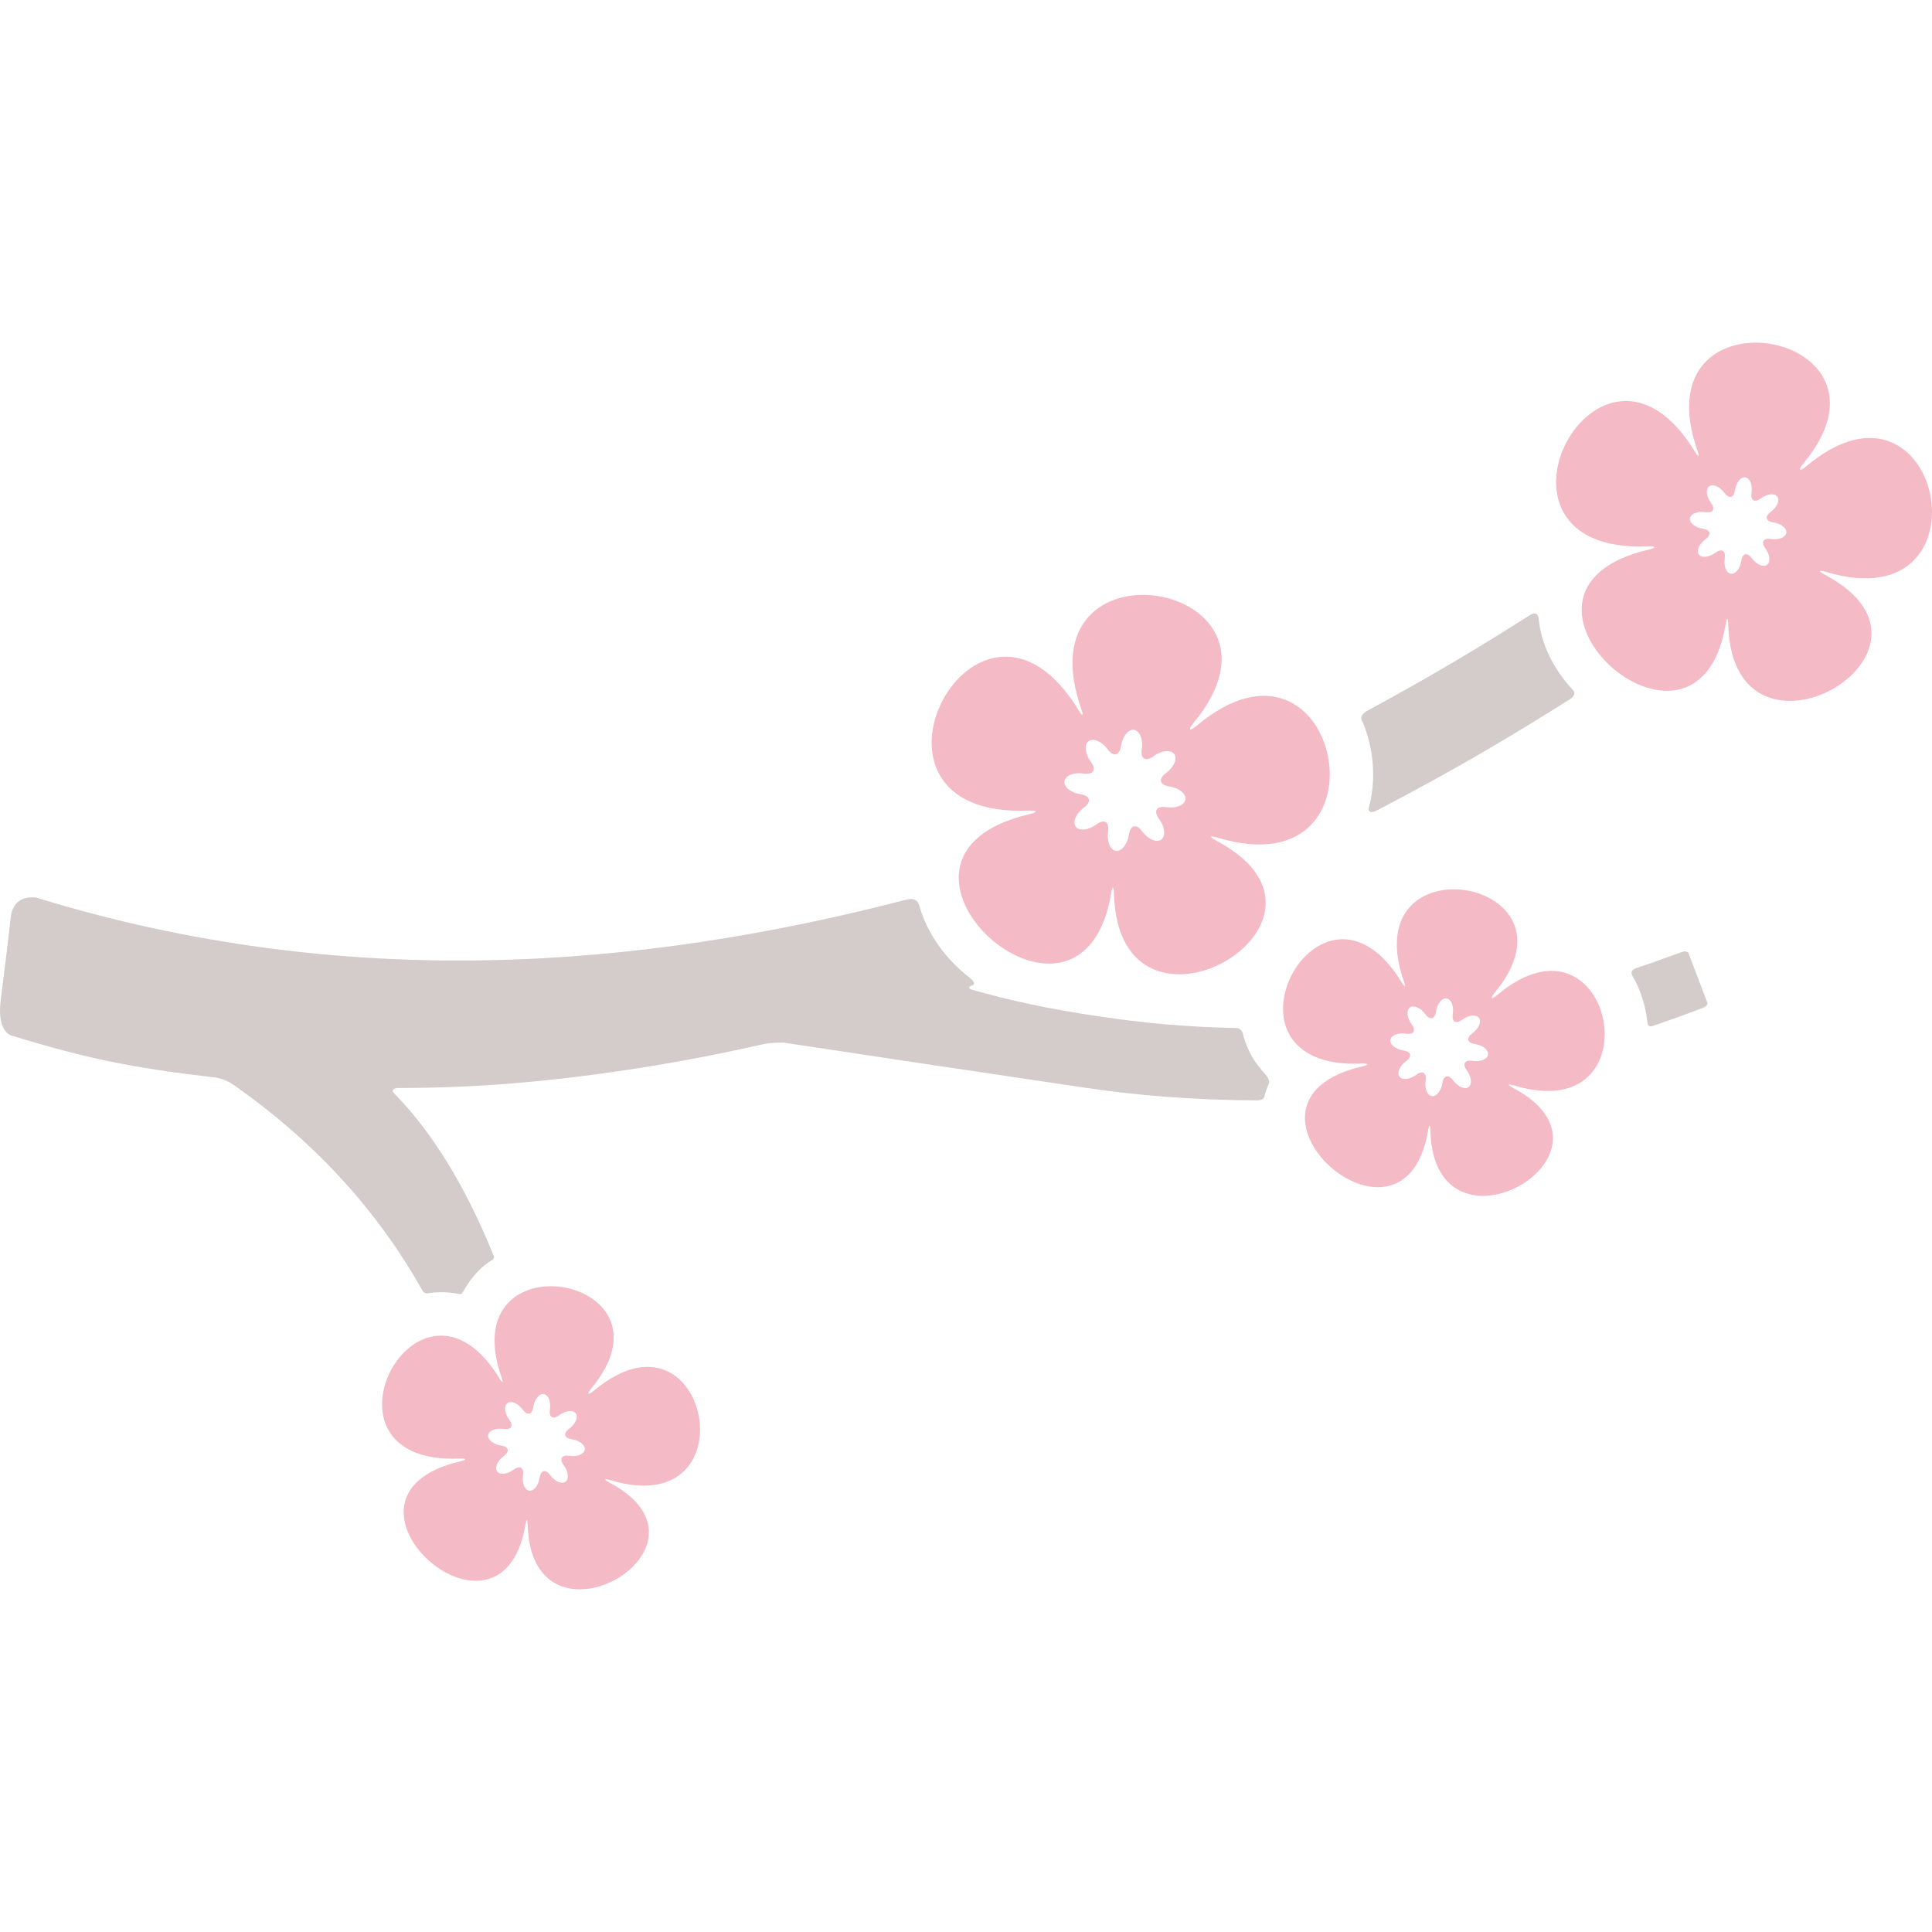
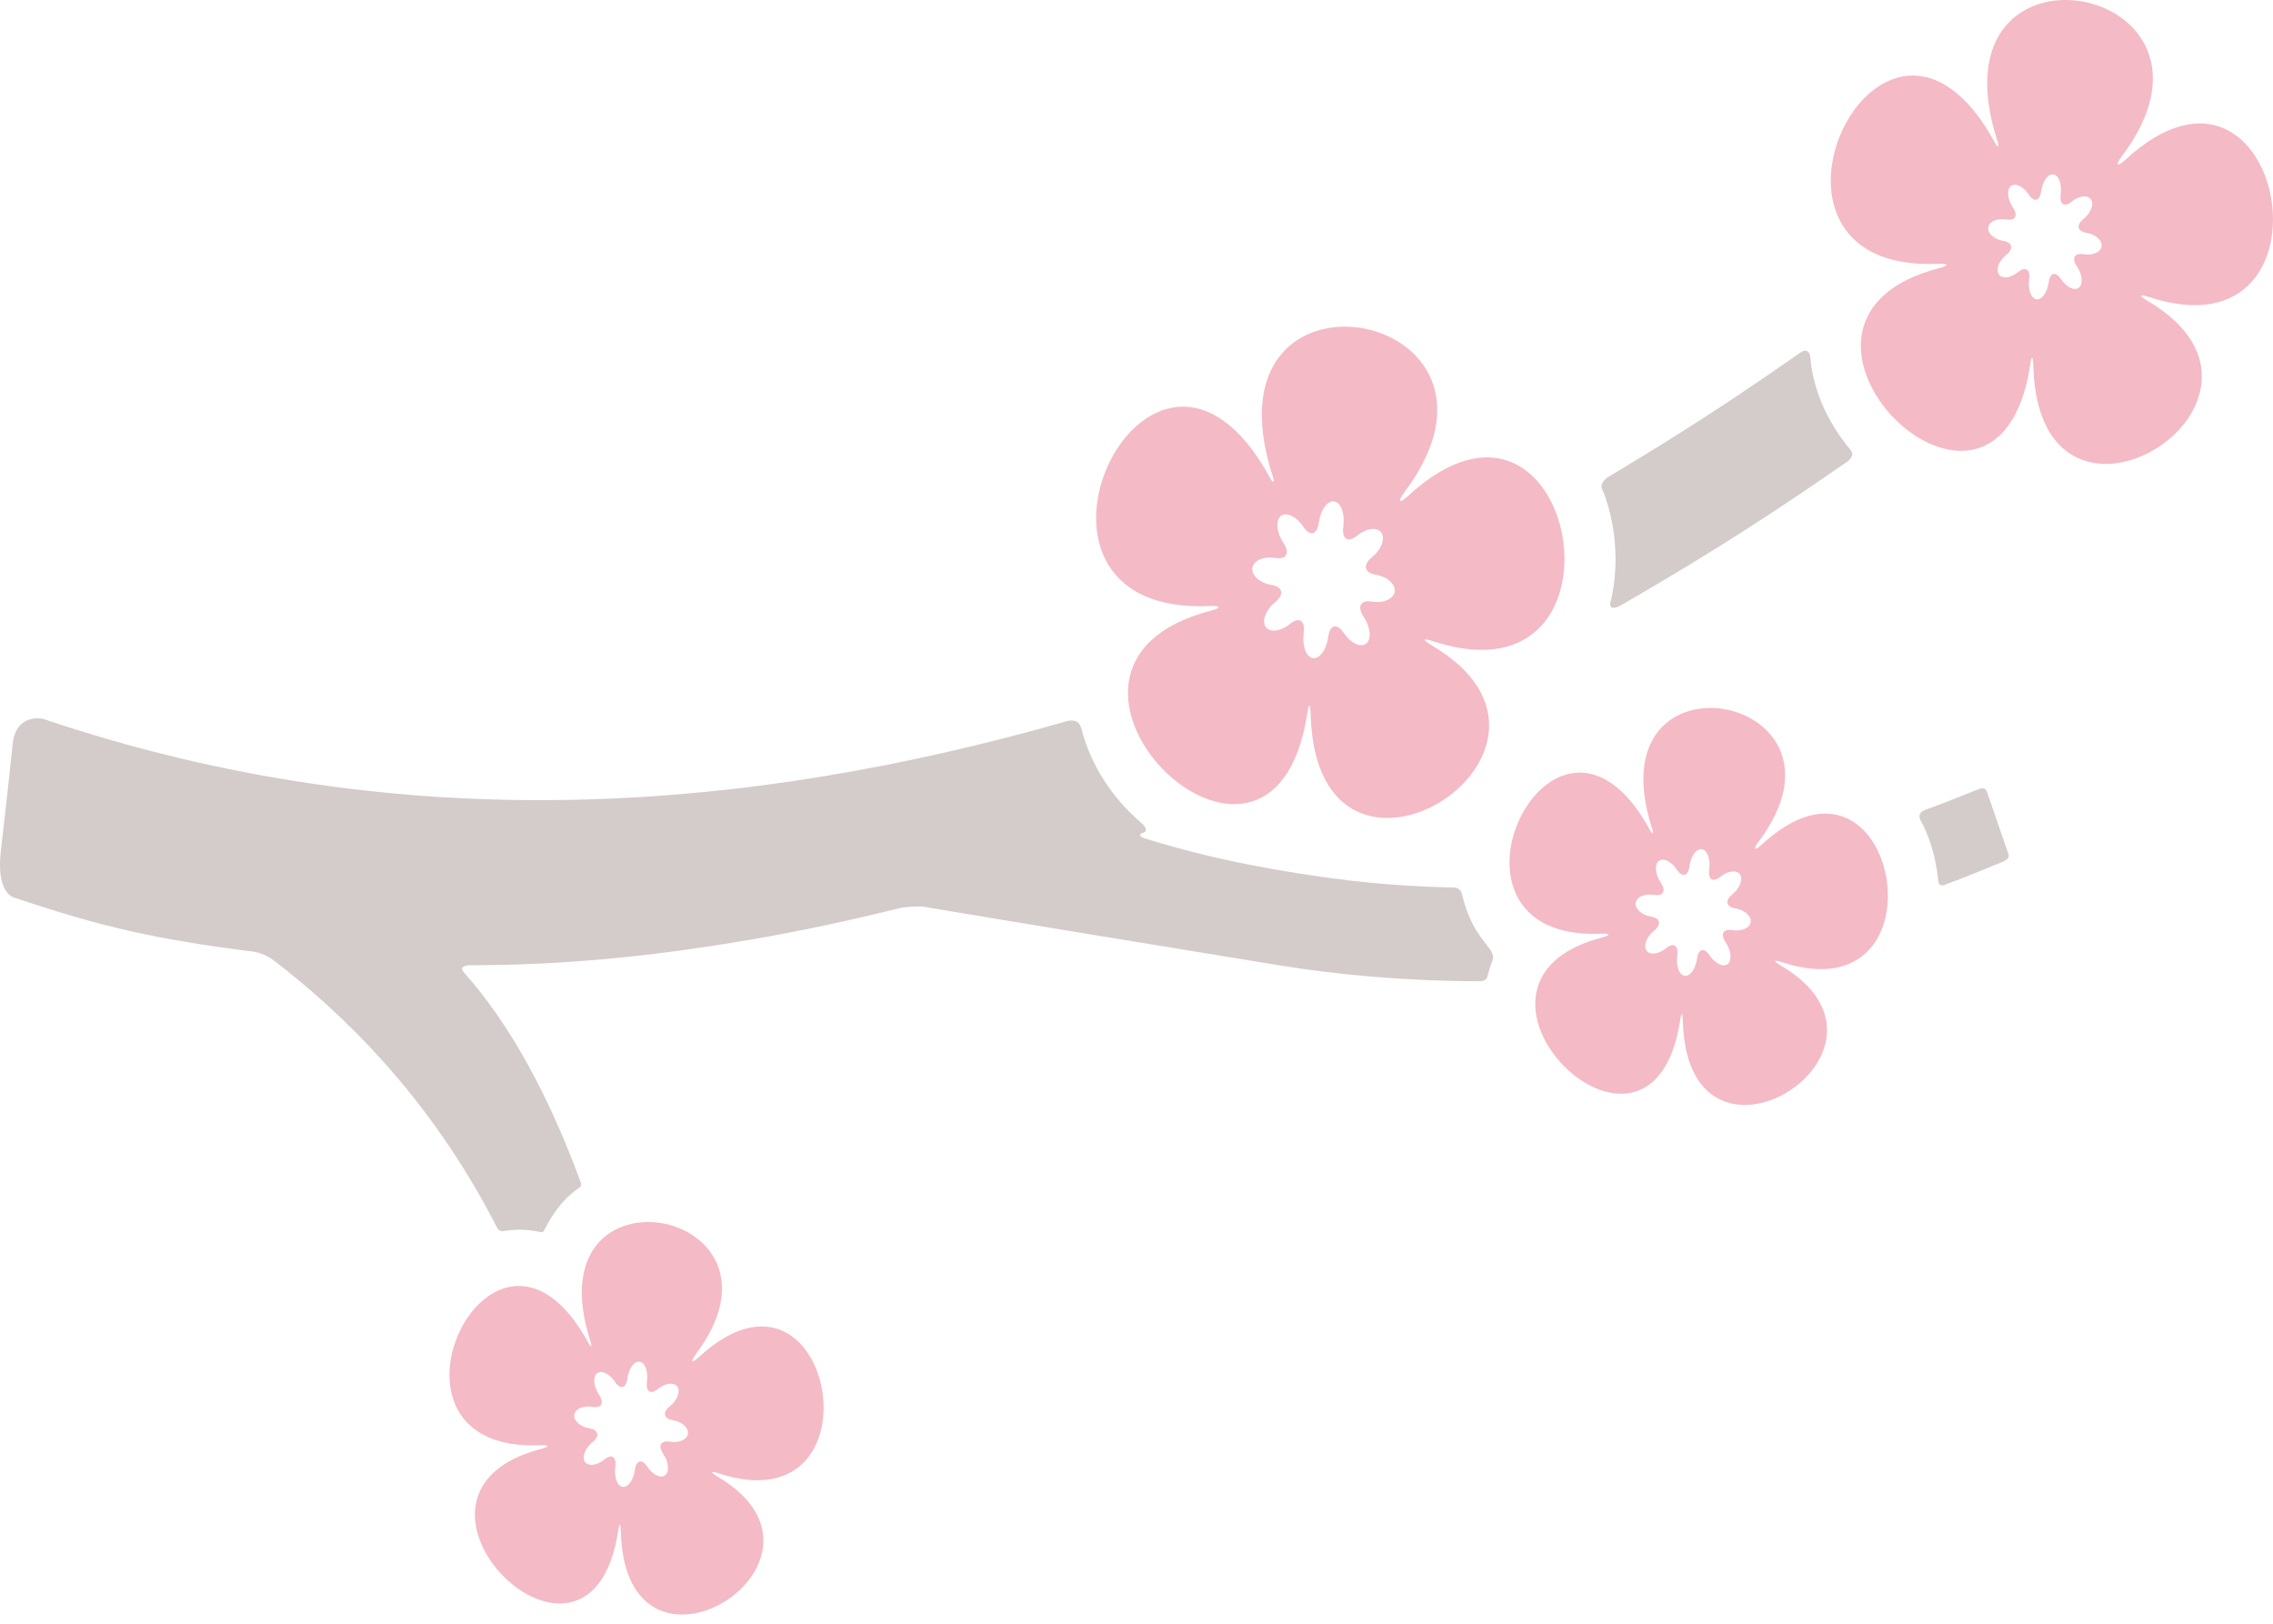
- <svg xmlns="http://www.w3.org/2000/svg" version="1.1" id="Capa_1" x="0px" y="0px" width="421.95px" height="421.95px" viewBox="0 0 421.95 421.95" style="enable-background:new 0 0 421.95 421.95;" xml:space="preserve">
-   <g>
-     <g>
-       <g id="Layer_5_46_">
-         <g>
-           <path d="M266.146,183.011c38.797,11.465,26.51-50.785-4.785-24.51c-1.541,1.295-2.043,1.016-0.678-0.635      c25.672-30.996-38.6-42.023-24.368-2.543c0.334,0.926,0.014,1.045-0.517,0.16c-22.221-37.119-54.038,23.451-11.018,21.551      c1.808-0.08,1.918,0.344,0.174,0.746c-40.99,9.488,11.184,56.52,17.734,17.27c0.306-1.828,0.551-1.553,0.616,0.41      c1.252,36.951,55.334,5.959,22.626-11.701C263.967,182.697,264.003,182.376,266.146,183.011z M254.688,176.291      c-2.128-0.32-2.822,0.832-1.546,2.564c1.275,1.73,1.491,3.76,0.478,4.508s-2.891-0.055-4.167-1.785s-2.585-1.408-2.906,0.719      c-0.319,2.127-1.604,3.715-2.851,3.525c-1.247-0.188-2.005-2.082-1.685-4.209s-0.833-2.822-2.562-1.545      c-1.73,1.277-3.76,1.492-4.509,0.477c-0.749-1.014,0.055-2.889,1.785-4.166c1.729-1.277,1.406-2.586-0.722-2.906      c-2.127-0.32-3.713-1.604-3.523-2.852c0.188-1.246,2.082-2.004,4.21-1.684c2.127,0.32,2.821-0.832,1.545-2.563      c-1.277-1.732-1.491-3.76-0.478-4.51c1.016-0.748,2.891,0.055,4.167,1.787c1.276,1.73,2.584,1.406,2.904-0.721      c0.321-2.127,1.604-3.713,2.852-3.525s2.006,2.082,1.685,4.209c-0.32,2.127,0.833,2.822,2.563,1.545      c1.729-1.277,3.761-1.492,4.508-0.477c0.749,1.016-0.055,2.891-1.784,4.168c-1.73,1.275-1.407,2.584,0.72,2.904      c2.128,0.32,3.714,1.604,3.525,2.852C258.708,175.854,256.815,176.611,254.688,176.291z" fill="rgba(216, 24, 66, 0.3)" />
-           <path d="M133.503,323.326c30.992,9.156,21.178-40.568-3.822-19.578c-1.231,1.033-1.633,0.811-0.541-0.508      c20.507-24.764-30.834-33.57-19.467-2.031c0.267,0.74,0.011,0.836-0.412,0.129c-17.75-29.654-43.168,18.732-8.8,17.215      c1.442-0.062,1.532,0.273,0.138,0.596c-32.745,7.578,8.934,45.15,14.168,13.797c0.244-1.463,0.439-1.24,0.492,0.326      c1.001,29.52,44.203,4.764,18.075-9.348C131.764,323.074,131.792,322.82,133.503,323.326z M124.352,317.956      c-1.699-0.256-2.254,0.666-1.234,2.049c1.021,1.383,1.191,3.004,0.381,3.602c-0.81,0.6-2.309-0.043-3.329-1.426      s-2.064-1.125-2.32,0.574c-0.257,1.699-1.281,2.967-2.277,2.816c-0.996-0.151-1.602-1.664-1.346-3.363      c0.257-1.699-0.665-2.254-2.048-1.234c-1.382,1.021-3.003,1.191-3.601,0.381c-0.599-0.811,0.043-2.309,1.426-3.326      c1.383-1.021,1.124-2.064-0.575-2.32c-1.699-0.258-2.966-1.281-2.816-2.277c0.15-0.996,1.664-1.602,3.362-1.346      c1.699,0.256,2.255-0.666,1.234-2.049c-1.02-1.384-1.191-3.002-0.381-3.604c0.811-0.598,2.309,0.045,3.329,1.43      c1.02,1.383,2.064,1.122,2.321-0.576c0.256-1.699,1.281-2.968,2.277-2.816s1.602,1.664,1.345,3.363      c-0.256,1.699,0.665,2.254,2.048,1.232c1.383-1.02,3.004-1.189,3.602-0.381c0.599,0.812-0.043,2.311-1.426,3.328      c-1.383,1.021-1.124,2.064,0.575,2.322c1.699,0.256,2.966,1.281,2.815,2.277C127.562,317.607,126.05,318.214,124.352,317.956z" fill="rgba(216, 24, 66, 0.3)" />
-           <path d="M330.852,237.12c31.347,9.264,21.419-41.029-3.864-19.802c-1.246,1.046-1.649,0.819-0.548-0.513      c20.74-25.043-31.185-33.952-19.688-2.057c0.271,0.748,0.011,0.846-0.417,0.131c-17.951-29.989-43.66,18.945-8.9,17.41      c1.46-0.064,1.551,0.276,0.142,0.604c-33.117,7.664,9.034,45.664,14.328,13.951c0.246-1.477,0.443-1.254,0.498,0.332      c1.013,29.854,44.705,4.814,18.279-9.453C329.09,236.867,329.121,236.609,330.852,237.12z M321.595,231.69      c-1.718-0.258-2.279,0.676-1.248,2.072c1.031,1.398,1.205,3.037,0.386,3.645c-0.818,0.604-2.335-0.045-3.366-1.443      c-1.031-1.397-2.089-1.137-2.348,0.582c-0.261,1.719-1.297,3-2.304,2.848c-1.008-0.15-1.62-1.682-1.36-3.398      c0.26-1.72-0.674-2.279-2.071-1.248s-3.036,1.205-3.643,0.385c-0.605-0.82,0.043-2.334,1.441-3.367      c1.397-1.03,1.137-2.088-0.581-2.348c-1.72-0.258-3-1.295-2.85-2.303c0.151-1.01,1.684-1.619,3.4-1.359      c1.719,0.258,2.28-0.674,1.248-2.072c-1.032-1.396-1.205-3.037-0.386-3.643c0.819-0.606,2.336,0.045,3.366,1.441      c1.031,1.398,2.089,1.139,2.349-0.581c0.259-1.72,1.296-3,2.303-2.849c1.009,0.152,1.62,1.683,1.361,3.4      c-0.261,1.719,0.672,2.277,2.069,1.248c1.397-1.031,3.038-1.205,3.644-0.387c0.604,0.82-0.044,2.334-1.441,3.367      c-1.397,1.031-1.138,2.088,0.582,2.347c1.718,0.261,3,1.298,2.849,2.306C324.844,231.339,323.313,231.951,321.595,231.69z" fill="rgba(216, 24, 66, 0.3)" />
-           <path d="M399.03,124.963c36.632,10.826,25.031-47.951-4.519-23.141c-1.456,1.223-1.93,0.959-0.64-0.6      c24.238-29.268-36.444-39.678-23.01-2.402c0.314,0.875,0.014,0.988-0.486,0.152c-20.98-35.049-51.024,22.143-10.401,20.348      c1.705-0.074,1.812,0.324,0.163,0.705c-38.703,8.959,10.56,53.367,16.745,16.307c0.288-1.729,0.521-1.467,0.583,0.387      c1.184,34.889,52.246,5.627,21.363-11.049C396.972,124.666,397.006,124.365,399.03,124.963z M386.777,117.714      c-1.693-0.256-2.249,0.664-1.23,2.043s1.188,2.996,0.381,3.594c-0.811,0.596-2.304-0.045-3.32-1.424      c-1.018-1.379-2.061-1.121-2.314,0.574c-0.255,1.695-1.278,2.959-2.271,2.809c-0.994-0.15-1.599-1.658-1.343-3.354      c0.255-1.695-0.664-2.25-2.043-1.232c-1.38,1.018-2.996,1.189-3.594,0.381c-0.597-0.809,0.044-2.303,1.424-3.32      c1.379-1.018,1.121-2.061-0.574-2.316c-1.694-0.255-2.959-1.277-2.81-2.271c0.149-0.994,1.658-1.598,3.354-1.342      c1.694,0.256,2.249-0.664,1.23-2.043s-1.188-2.996-0.38-3.592c0.809-0.598,2.303,0.043,3.319,1.422      c1.018,1.379,2.061,1.121,2.314-0.574c0.255-1.695,1.277-2.959,2.271-2.809c0.993,0.15,1.599,1.66,1.342,3.354      c-0.256,1.695,0.663,2.25,2.044,1.232c1.379-1.018,2.995-1.189,3.592-0.381c0.598,0.809-0.043,2.305-1.422,3.322      c-1.38,1.018-1.121,2.059,0.572,2.314c1.694,0.256,2.959,1.277,2.811,2.271C389.981,117.367,388.473,117.97,386.777,117.714z" fill="rgba(216, 24, 66, 0.3)" />
-           <path d="M343.035,152.609c1.392-1.074,0.66-1.727,0.274-2.146c-3.893-4.242-6.592-9.471-7.213-14.904      c-0.015-0.129-0.028-0.268-0.043-0.414c-0.049-0.549-0.379-1.734-1.869-0.834c-11.098,7.057-21.022,13.029-35.828,21.066      c-1.742,1.242-0.862,2.021-0.606,2.656c1.408,3.504,2.149,7.303,2.15,11.064c0,2.623-0.335,5.102-0.964,7.406      c-0.158,0.586,0.177,1.344,2.032,0.371C318.581,167.65,330.071,160.775,343.035,152.609z" fill="rgba(111, 82, 83, 0.3)" />
-           <g>
-             <path d="M367.451,207.882c-4.324,1.496-5.668,2.109-9.858,3.464c-2.229,0.688-0.92,1.984-0.54,2.718       c1.432,2.76,2.349,5.807,2.704,8.9c0.058,0.494,0.045,1.506,1.262,1.09c3.918-1.34,6.967-2.447,10.79-3.891       c0.432-0.162,1.39-0.629,1.013-1.326l-3.989-10.512C368.828,208.329,368.571,207.495,367.451,207.882z" fill="rgba(111, 82, 83, 0.3)" />
-             <path d="M273.482,230.841c-0.854-1.481-1.503-3.07-1.953-4.725c-0.142-0.52-0.249-1.604-1.745-1.604       c-11.547-0.225-20.518-1.18-29.364-2.473c-11.593-1.691-20.137-3.607-28.212-5.895c-0.843-0.404-0.765-0.621,0.172-0.938       c0.858-0.365-0.06-1.246-0.65-1.707c-5.169-4.012-9.199-9.549-10.915-15.557c-0.195-0.682-0.531-1.961-2.748-1.486       c-58.277,15.138-122.495,20.355-190.06-0.385c0,0-5.059-1.084-5.659,4.293c-0.458,4.098-1.37,11.629-2.187,18.016       c-0.962,7.525,2.715,7.896,2.715,7.896c15.997,4.908,26.146,6.945,43.261,8.943c2.468,0.146,4.192,1.236,4.872,1.711       c12.205,8.557,28.721,22.604,41.261,44.938c0.555,0.857,1.189,0.564,1.588,0.514c0.816-0.105,1.643-0.168,2.476-0.168       c1.188,0,2.489,0.102,3.865,0.383c0.433,0.088,0.636,0.021,0.808-0.258c0.461-0.746,0.849-1.479,1.294-2.113       c1.538-2.188,3.013-3.697,5.26-5.105c0.556-0.371,0.261-0.838,0.154-1.104c-6-14.855-13.342-26.756-21.438-35.025       c-0.457-0.465-1.036-1.086,0.464-1.369c17.842,0,34.335-1.461,53.072-4.398c8.768-1.375,17.636-3.09,26.584-5.107       c0.988-0.225,2.219-0.416,4.707-0.416c19.428,2.957,45.935,6.896,66.393,9.93c10.506,1.557,22.952,2.639,37.077,2.689       c1.375-0.018,1.505-0.611,1.587-0.92c0.246-0.932,0.565-1.855,0.976-2.77c0.128-0.285,0.021-1.098-0.771-1.982       C275.117,233.255,274.134,231.968,273.482,230.841z" fill="rgba(111, 82, 83, 0.3)" />
-           </g>
-         </g>
-       </g>
+ <svg xmlns="http://www.w3.org/2000/svg" width="210mm" height="150mm" version="1.1" viewBox="0 0 210 150">
+   <g transform="matrix(.49769 0 0 .54779 -.00025363 -40.996)">
+     <path d="m266.15 183.01c38.797 11.465 26.51-50.785-4.785-24.51-1.541 1.295-2.043 1.016-0.678-0.635 25.672-30.996-38.6-42.023-24.368-2.543 0.334 0.926 0.014 1.045-0.517 0.16-22.221-37.119-54.038 23.451-11.018 21.551 1.808-0.08 1.918 0.344 0.174 0.746-40.99 9.488 11.184 56.52 17.734 17.27 0.306-1.828 0.551-1.553 0.616 0.41 1.252 36.951 55.334 5.959 22.626-11.701-1.963-1.062-1.927-1.383 0.216-0.748zm-11.458-6.72c-2.128-0.32-2.822 0.832-1.546 2.564 1.275 1.73 1.491 3.76 0.478 4.508s-2.891-0.055-4.167-1.785-2.585-1.408-2.906 0.719c-0.319 2.127-1.604 3.715-2.851 3.525-1.247-0.188-2.005-2.082-1.685-4.209s-0.833-2.822-2.562-1.545c-1.73 1.277-3.76 1.492-4.509 0.477-0.749-1.014 0.055-2.889 1.785-4.166 1.729-1.277 1.406-2.586-0.722-2.906-2.127-0.32-3.713-1.604-3.523-2.852 0.188-1.246 2.082-2.004 4.21-1.684 2.127 0.32 2.821-0.832 1.545-2.563-1.277-1.732-1.491-3.76-0.478-4.51 1.016-0.748 2.891 0.055 4.167 1.787 1.276 1.73 2.584 1.406 2.904-0.721 0.321-2.127 1.604-3.713 2.852-3.525s2.006 2.082 1.685 4.209c-0.32 2.127 0.833 2.822 2.563 1.545 1.729-1.277 3.761-1.492 4.508-0.477 0.749 1.016-0.055 2.891-1.784 4.168-1.73 1.275-1.407 2.584 0.72 2.904 2.128 0.32 3.714 1.604 3.525 2.852s-2.082 2.005-4.209 1.685z" fill="rgba(216, 24, 66, 0.3)" />
+     <path d="m133.5 323.33c30.992 9.156 21.178-40.568-3.822-19.578-1.231 1.033-1.633 0.811-0.541-0.508 20.507-24.764-30.834-33.57-19.467-2.031 0.267 0.74 0.011 0.836-0.412 0.129-17.75-29.654-43.168 18.732-8.8 17.215 1.442-0.062 1.532 0.273 0.138 0.596-32.745 7.578 8.934 45.15 14.168 13.797 0.244-1.463 0.439-1.24 0.492 0.326 1.001 29.52 44.203 4.764 18.075-9.348-1.57-0.85-1.542-1.104 0.169-0.598zm-9.151-5.37c-1.699-0.256-2.254 0.666-1.234 2.049 1.021 1.383 1.191 3.004 0.381 3.602-0.81 0.6-2.309-0.043-3.329-1.426s-2.064-1.125-2.32 0.574c-0.257 1.699-1.281 2.967-2.277 2.816s-1.602-1.664-1.346-3.363c0.257-1.699-0.665-2.254-2.048-1.234-1.382 1.021-3.003 1.191-3.601 0.381-0.599-0.811 0.043-2.309 1.426-3.326 1.383-1.021 1.124-2.064-0.575-2.32-1.699-0.258-2.966-1.281-2.816-2.277s1.664-1.602 3.362-1.346c1.699 0.256 2.255-0.666 1.234-2.049-1.02-1.384-1.191-3.002-0.381-3.604 0.811-0.598 2.309 0.045 3.329 1.43 1.02 1.383 2.064 1.122 2.321-0.576 0.256-1.699 1.281-2.968 2.277-2.816s1.602 1.664 1.345 3.363c-0.256 1.699 0.665 2.254 2.048 1.232 1.383-1.02 3.004-1.189 3.602-0.381 0.599 0.812-0.043 2.311-1.426 3.328-1.383 1.021-1.124 2.064 0.575 2.322 1.699 0.256 2.966 1.281 2.815 2.277-0.152 0.995-1.664 1.602-3.362 1.344z" fill="rgba(216, 24, 66, 0.3)" />
+     <path d="m330.85 237.12c31.347 9.264 21.419-41.029-3.864-19.802-1.246 1.046-1.649 0.819-0.548-0.513 20.74-25.043-31.185-33.952-19.688-2.057 0.271 0.748 0.011 0.846-0.417 0.131-17.951-29.989-43.66 18.945-8.9 17.41 1.46-0.064 1.551 0.276 0.142 0.604-33.117 7.664 9.034 45.664 14.328 13.951 0.246-1.477 0.443-1.254 0.498 0.332 1.013 29.854 44.705 4.814 18.279-9.453-1.592-0.856-1.561-1.114 0.17-0.603zm-9.257-5.43c-1.718-0.258-2.279 0.676-1.248 2.072 1.031 1.398 1.205 3.037 0.386 3.645-0.818 0.604-2.335-0.045-3.366-1.443-1.031-1.397-2.089-1.137-2.348 0.582-0.261 1.719-1.297 3-2.304 2.848-1.008-0.15-1.62-1.682-1.36-3.398 0.26-1.72-0.674-2.279-2.071-1.248s-3.036 1.205-3.643 0.385c-0.605-0.82 0.043-2.334 1.441-3.367 1.397-1.03 1.137-2.088-0.581-2.348-1.72-0.258-3-1.295-2.85-2.303 0.151-1.01 1.684-1.619 3.4-1.359 1.719 0.258 2.28-0.674 1.248-2.072-1.032-1.396-1.205-3.037-0.386-3.643s2.336 0.045 3.366 1.441c1.031 1.398 2.089 1.139 2.349-0.581 0.259-1.72 1.296-3 2.303-2.849 1.009 0.152 1.62 1.683 1.361 3.4-0.261 1.719 0.672 2.277 2.069 1.248 1.397-1.031 3.038-1.205 3.644-0.387 0.604 0.82-0.044 2.334-1.441 3.367-1.397 1.031-1.138 2.088 0.582 2.347 1.718 0.261 3 1.298 2.849 2.306-0.151 1.006-1.682 1.618-3.4 1.357z" fill="rgba(216, 24, 66, 0.3)" />
+     <path d="m399.03 124.96c36.632 10.826 25.031-47.951-4.519-23.141-1.456 1.223-1.93 0.959-0.64-0.6 24.238-29.268-36.444-39.678-23.01-2.402 0.314 0.875 0.014 0.988-0.486 0.152-20.98-35.049-51.024 22.143-10.401 20.348 1.705-0.074 1.812 0.324 0.163 0.705-38.703 8.959 10.56 53.367 16.745 16.307 0.288-1.729 0.521-1.467 0.583 0.387 1.184 34.889 52.246 5.627 21.363-11.049-1.856-1.004-1.822-1.305 0.202-0.707zm-12.253-7.249c-1.693-0.256-2.249 0.664-1.23 2.043s1.188 2.996 0.381 3.594c-0.811 0.596-2.304-0.045-3.32-1.424-1.018-1.379-2.061-1.121-2.314 0.574-0.255 1.695-1.278 2.959-2.271 2.809-0.994-0.15-1.599-1.658-1.343-3.354 0.255-1.695-0.664-2.25-2.043-1.232-1.38 1.018-2.996 1.189-3.594 0.381-0.597-0.809 0.044-2.303 1.424-3.32 1.379-1.018 1.121-2.061-0.574-2.316-1.694-0.255-2.959-1.277-2.81-2.271s1.658-1.598 3.354-1.342c1.694 0.256 2.249-0.664 1.23-2.043s-1.188-2.996-0.38-3.592c0.809-0.598 2.303 0.043 3.319 1.422 1.018 1.379 2.061 1.121 2.314-0.574 0.255-1.695 1.277-2.959 2.271-2.809 0.993 0.15 1.599 1.66 1.342 3.354-0.256 1.695 0.663 2.25 2.044 1.232 1.379-1.018 2.995-1.189 3.592-0.381 0.598 0.809-0.043 2.305-1.422 3.322-1.38 1.018-1.121 2.059 0.572 2.314 1.694 0.256 2.959 1.277 2.811 2.271-0.149 0.995-1.657 1.598-3.353 1.342z" fill="rgba(216, 24, 66, 0.3)" />
+     <path d="m343.04 152.61c1.392-1.074 0.66-1.727 0.274-2.146-3.893-4.242-6.592-9.471-7.213-14.904-0.015-0.129-0.028-0.268-0.043-0.414-0.049-0.549-0.379-1.734-1.869-0.834-11.098 7.057-21.022 13.029-35.828 21.066-1.742 1.242-0.862 2.021-0.606 2.656 1.408 3.504 2.149 7.303 2.15 11.064 0 2.623-0.335 5.102-0.964 7.406-0.158 0.586 0.177 1.344 2.032 0.371 17.613-9.224 29.103-16.099 42.067-24.265z" fill="rgba(111, 82, 83, 0.3)" />
+     <g fill="rgba(111, 82, 83, 0.3)">
+       <path d="m367.45 207.88c-4.324 1.496-5.668 2.109-9.858 3.464-2.229 0.688-0.92 1.984-0.54 2.718 1.432 2.76 2.349 5.807 2.704 8.9 0.058 0.494 0.045 1.506 1.262 1.09 3.918-1.34 6.967-2.447 10.79-3.891 0.432-0.162 1.39-0.629 1.013-1.326l-3.989-10.512c-5e-3 4e-3 -0.262-0.83-1.382-0.443z" />
+       <path d="m273.48 230.84c-0.854-1.481-1.503-3.07-1.953-4.725-0.142-0.52-0.249-1.604-1.745-1.604-11.547-0.225-20.518-1.18-29.364-2.473-11.593-1.691-20.137-3.607-28.212-5.895-0.843-0.404-0.765-0.621 0.172-0.938 0.858-0.365-0.06-1.246-0.65-1.707-5.169-4.012-9.199-9.549-10.915-15.557-0.195-0.682-0.531-1.961-2.748-1.486-58.277 15.138-122.5 20.355-190.06-0.385 0 0-5.059-1.084-5.659 4.293-0.458 4.098-1.37 11.629-2.187 18.016-0.962 7.525 2.715 7.896 2.715 7.896 15.997 4.908 26.146 6.945 43.261 8.943 2.468 0.146 4.192 1.236 4.872 1.711 12.205 8.557 28.721 22.604 41.261 44.938 0.555 0.857 1.189 0.564 1.588 0.514 0.816-0.105 1.643-0.168 2.476-0.168 1.188 0 2.489 0.102 3.865 0.383 0.433 0.088 0.636 0.021 0.808-0.258 0.461-0.746 0.849-1.479 1.294-2.113 1.538-2.188 3.013-3.697 5.26-5.105 0.556-0.371 0.261-0.838 0.154-1.104-6-14.855-13.342-26.756-21.438-35.025-0.457-0.465-1.036-1.086 0.464-1.369 17.842 0 34.335-1.461 53.072-4.398 8.768-1.375 17.636-3.09 26.584-5.107 0.988-0.225 2.219-0.416 4.707-0.416 19.428 2.957 45.935 6.896 66.393 9.93 10.506 1.557 22.952 2.639 37.077 2.689 1.375-0.018 1.505-0.611 1.587-0.92 0.246-0.932 0.565-1.855 0.976-2.77 0.128-0.285 0.021-1.098-0.771-1.982-1.249-1.394-2.232-2.681-2.884-3.808z" />
    </g>
  </g>
-   <g>
- </g>
-   <g>
- </g>
-   <g>
- </g>
-   <g>
- </g>
-   <g>
- </g>
-   <g>
- </g>
-   <g>
- </g>
-   <g>
- </g>
-   <g>
- </g>
-   <g>
- </g>
-   <g>
- </g>
-   <g>
- </g>
-   <g>
- </g>
-   <g>
- </g>
-   <g>
- </g>
</svg>
